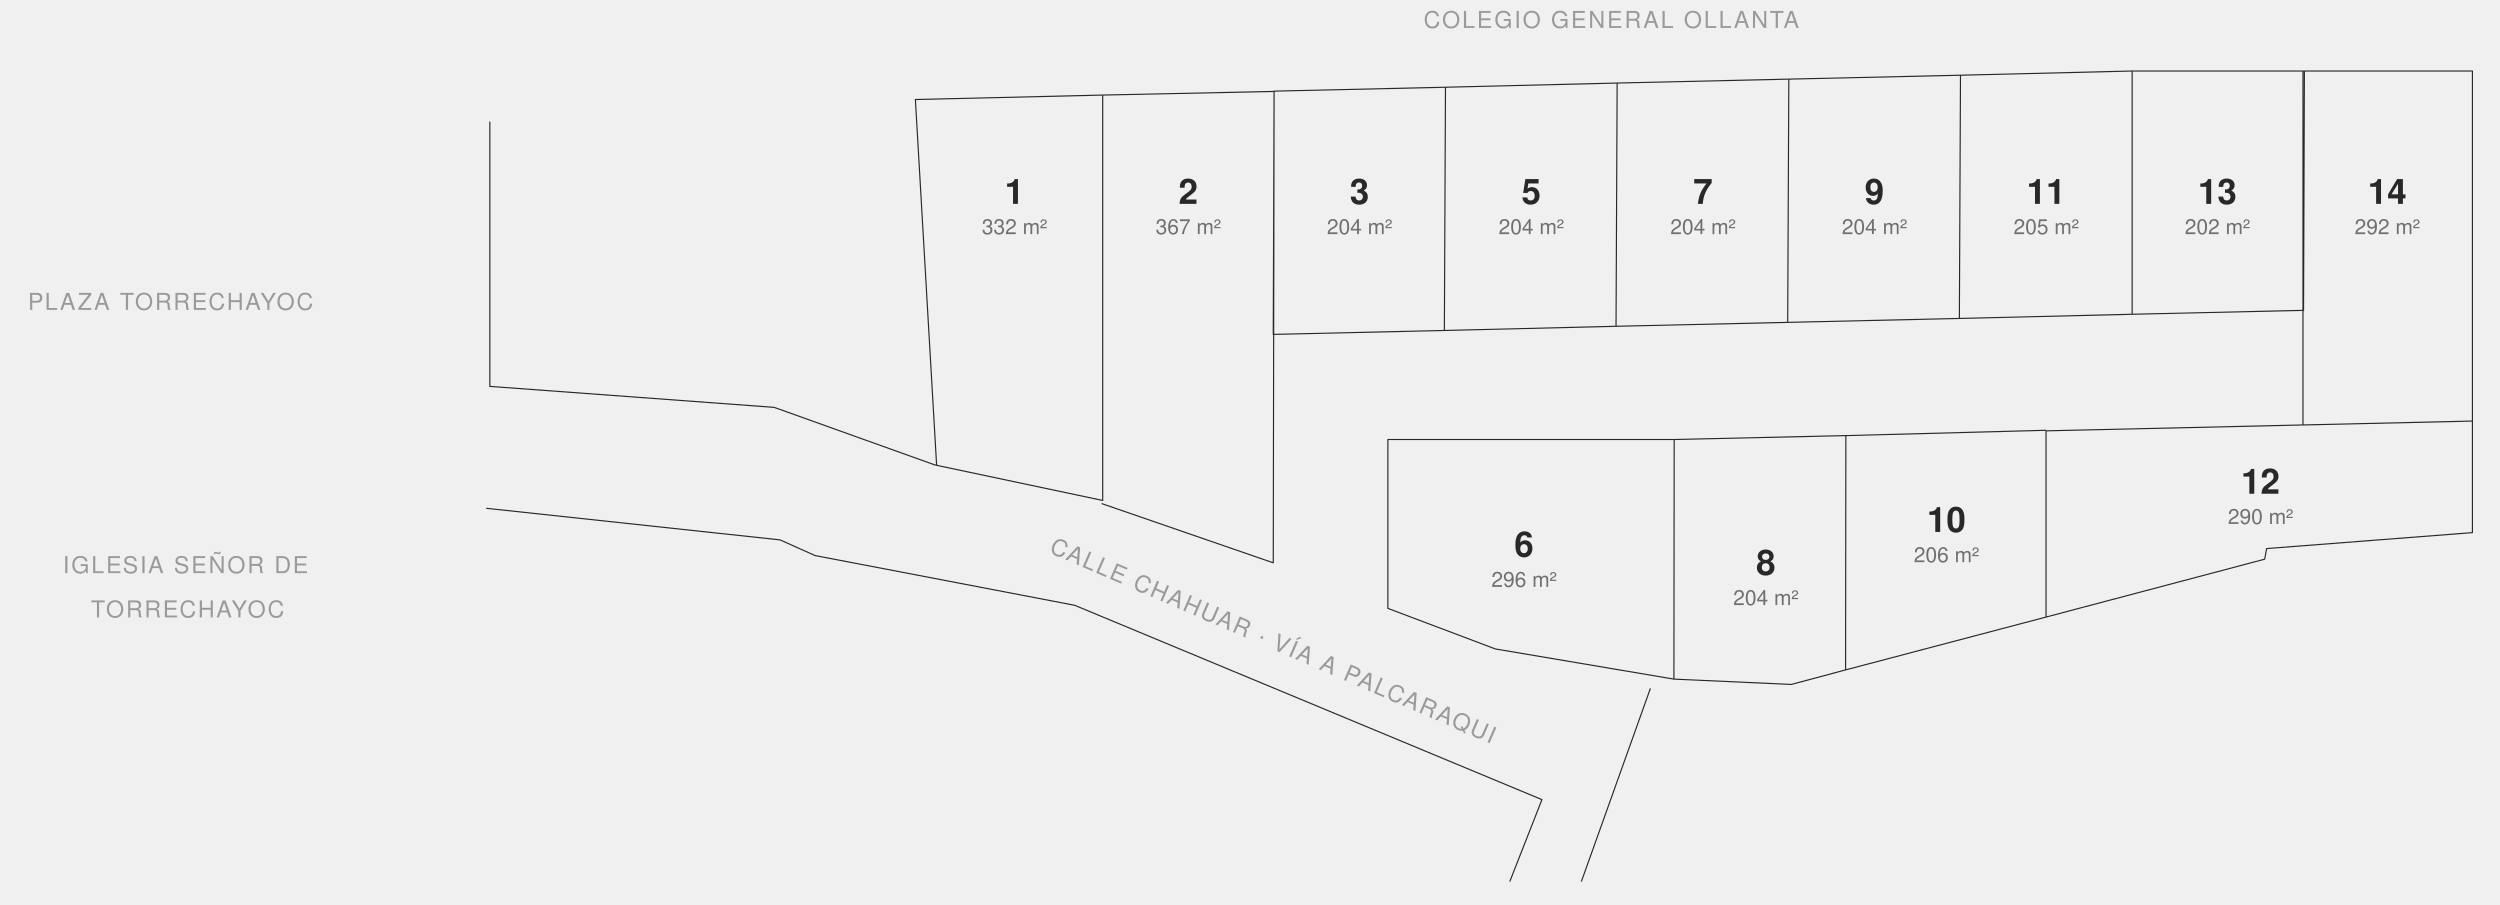
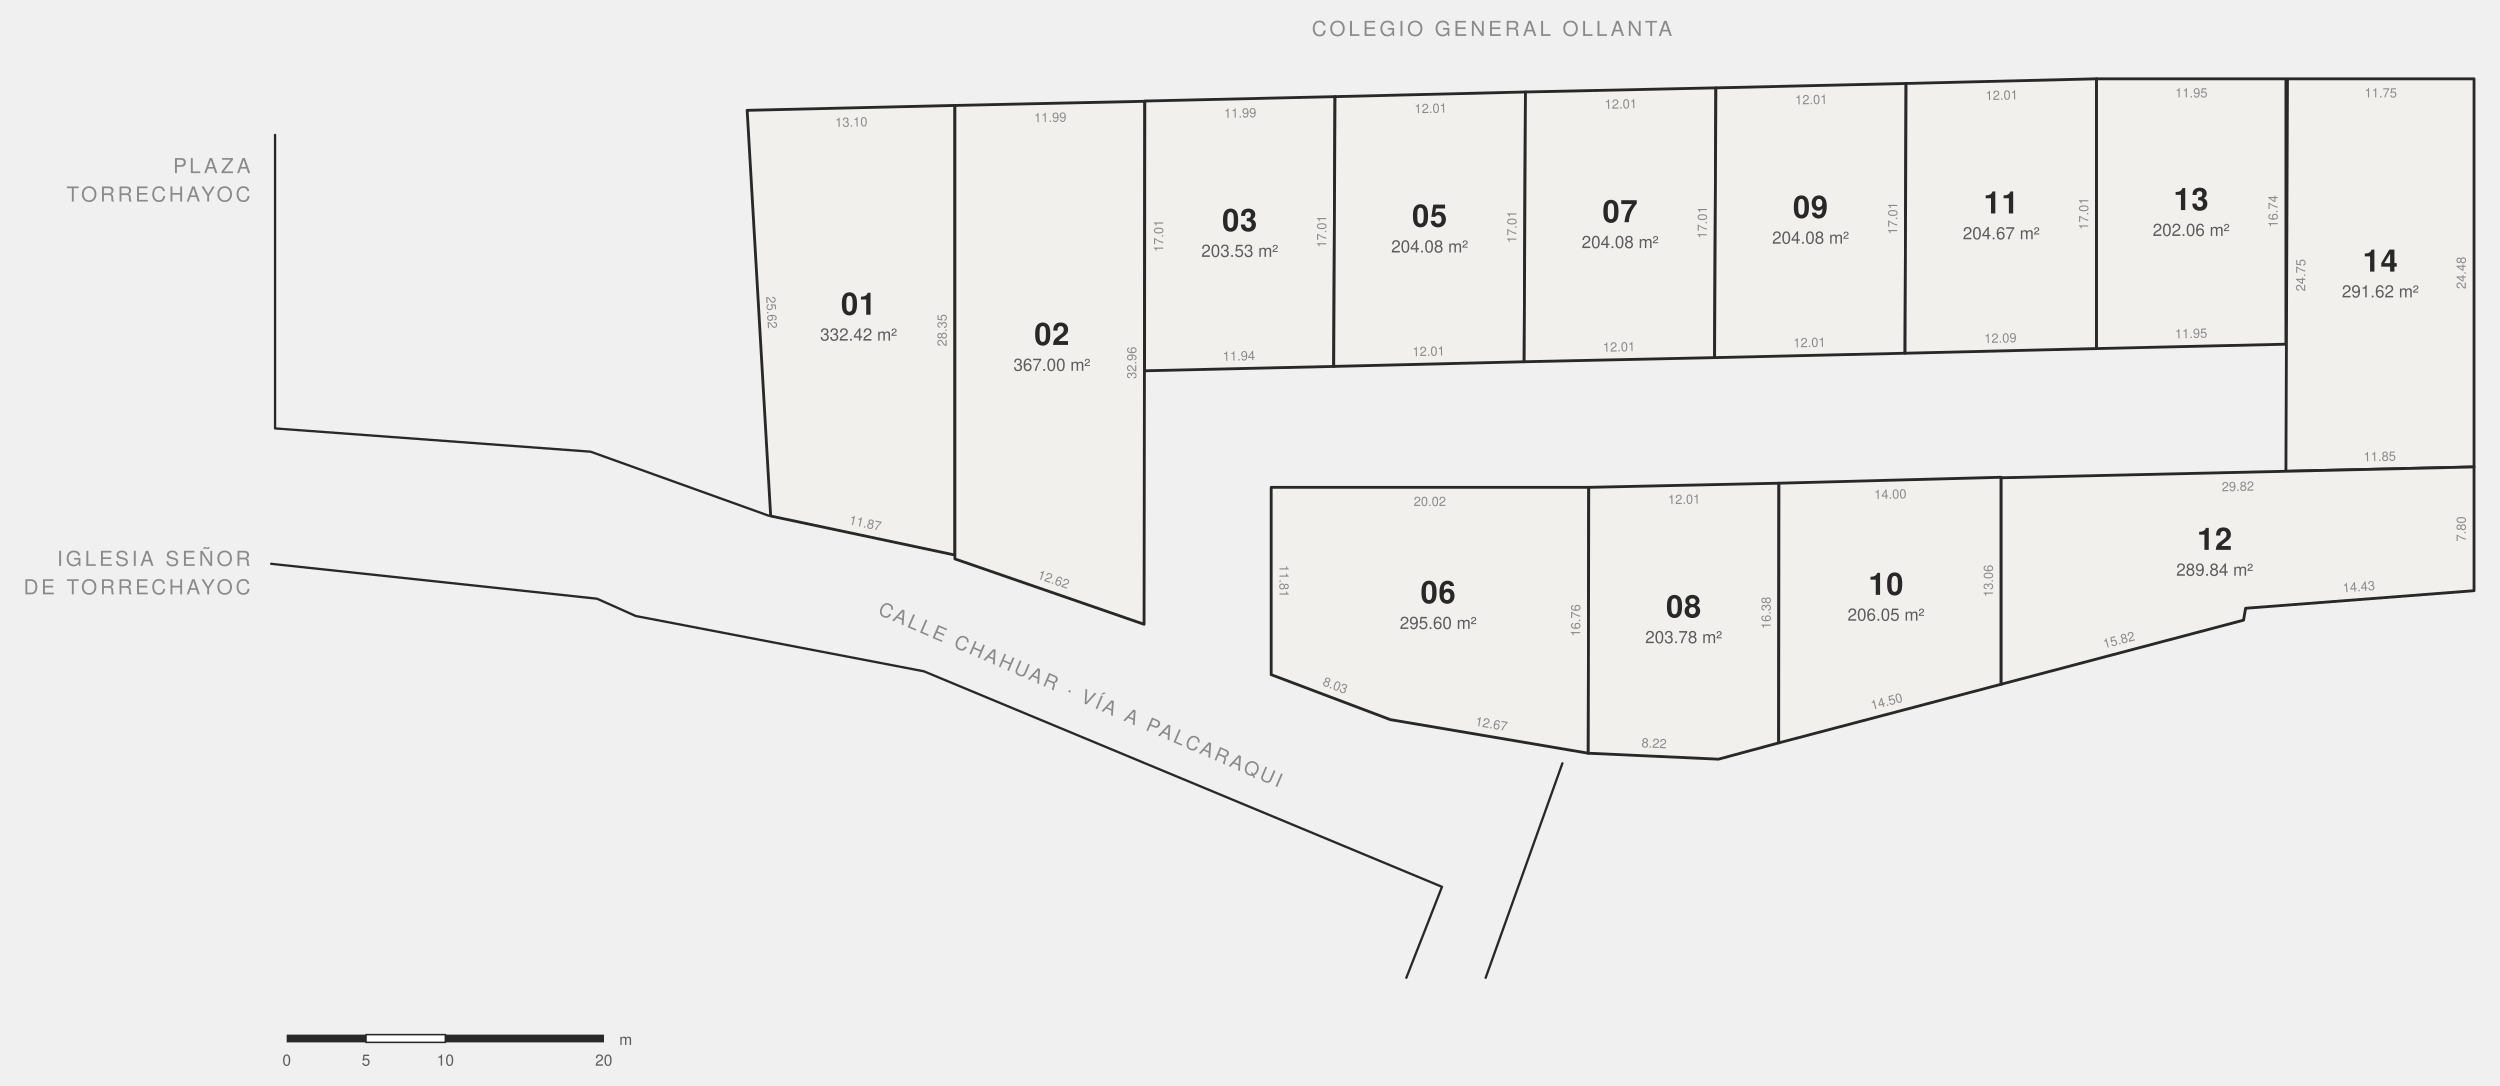
- <svg xmlns="http://www.w3.org/2000/svg" viewBox="60 233 1073 388" width="2146" height="776">
-   <style>path{fill:none;stroke:#282829;stroke-width:1;stroke-linejoin:round;vector-effect:non-scaling-stroke}
- text{font-family:Helvetica,Arial,sans-serif;fill:#282829;text-anchor:middle}
- .n{font-size:15px;font-weight:700}.a{font-size:9px;fill:#707072}.c{font-size:10px;letter-spacing:.08em;fill:#9a9a9a;text-anchor:start}</style>
-   <path d="M394.80 464.72L409.80 471.44L521.28 492.80L721.80 576.20L708.00 611.36M392.28 407.84L461.28 432.56M768.36 528.44L738.72 611.36M462.00 432.80L452.88 275.72L533.28 273.80L533.28 447.80L461.28 432.56M606.48 376.52L679.92 374.84L680.40 270.44L606.84 272.12ZM679.92 374.84L680.40 270.44L754.08 268.64L753.60 373.04ZM753.60 373.04L754.08 268.64L827.76 266.96L827.28 371.36ZM827.28 371.36L827.76 266.96L901.44 265.28L900.96 369.68ZM900.96 369.68L901.44 265.28L975.12 263.48L975.12 367.88ZM975.12 367.88L975.12 263.48L1049.04 263.48L1048.68 366.20ZM1048.44 415.40L1121.16 413.72L1121.16 263.48L1048.44 263.48ZM1121.16 413.72L1121.16 461.60L1032.84 468.44L1032.00 473.00L938.16 497.84L938.16 417.92L1121.16 413.72M938.16 417.92L938.16 497.84L852.12 520.52L852.24 419.96L938.16 417.68M852.24 419.96L852.12 520.52L828.84 526.76L778.44 524.48L778.56 421.64L852.24 419.96M268.68 451.16L394.80 464.72M270.24 285.20L270.24 398.84L392.28 407.84M532.80 449.12L606.48 474.56L606.84 272.24L533.28 273.80L533.28 447.80M778.44 421.64L655.68 421.64L655.68 494.12L701.76 511.52L778.44 524.48L778.56 421.64" />
-   <text x="495.4" y="320.5" class="n">1</text>
-   <text x="495.4" y="333.5" class="a">332 m²</text>
-   <text x="570.0" y="320.5" class="n">2</text>
-   <text x="570.0" y="333.5" class="a">367 m²</text>
-   <text x="643.5" y="320.5" class="n">3</text>
-   <text x="643.5" y="333.5" class="a">204 m²</text>
-   <text x="717.2" y="320.5" class="n">5</text>
-   <text x="717.2" y="333.5" class="a">204 m²</text>
-   <text x="790.9" y="320.5" class="n">7</text>
-   <text x="790.9" y="333.5" class="a">204 m²</text>
-   <text x="864.5" y="320.5" class="n">9</text>
-   <text x="864.5" y="333.5" class="a">204 m²</text>
-   <text x="938.2" y="320.5" class="n">11</text>
-   <text x="938.2" y="333.5" class="a">205 m²</text>
-   <text x="1011.7" y="320.5" class="n">13</text>
-   <text x="1011.7" y="333.5" class="a">202 m²</text>
-   <text x="1084.6" y="320.5" class="n">14</text>
-   <text x="1084.6" y="333.5" class="a">292 m²</text>
-   <text x="714.1" y="471.9" class="n">6</text>
-   <text x="714.1" y="484.9" class="a">296 m²</text>
-   <text x="817.9" y="479.7" class="n">8</text>
-   <text x="817.9" y="492.7" class="a">204 m²</text>
-   <text x="895.4" y="461.3" class="n">10</text>
-   <text x="895.4" y="474.3" class="a">206 m²</text>
-   <text x="1030.2" y="444.9" class="n">12</text>
-   <text x="1030.2" y="457.9" class="a">290 m²</text>
-   <text x="671" y="245" class="c">COLEGIO GENERAL OLLANTA</text>
-   <text x="72" y="366" class="c">PLAZA TORRECHAYOC</text>
-   <text x="87" y="479" class="c">IGLESIA SEÑOR DE</text>
-   <text x="99" y="498" class="c">TORRECHAYOC</text>
-   <text transform="translate(510 470) rotate(23.4)" class="c">CALLE CHAHUAR · VÍA A PALCARAQUI</text>
+ <svg xmlns="http://www.w3.org/2000/svg" viewBox="164 233 967 420" width="1935" height="840">
+   <style>
+ .lot{fill:#f1f0ec;stroke:#282829;stroke-width:1.1;stroke-linejoin:round}
+ .road{fill:none;stroke:#282829;stroke-width:.9;stroke-linecap:round}
+ text{font-family:"Helvetica Neue",Helvetica,Arial,sans-serif;fill:#282829;text-anchor:middle}
+ .n{font-size:12px;font-weight:700;letter-spacing:.02em}
+ .a{font-size:6.6px;fill:#5c5c5e}
+ .d{font-size:5px;fill:#8a8a8c}
+ .c{font-size:8px;letter-spacing:.14em;fill:#8a8a8c;text-anchor:start}
+ .st{font-size:7.5px}
+ .s{font-size:6px;fill:#5c5c5e}.sb{fill:#282829}.sw{fill:#fff;stroke:#282829;stroke-width:.6}
+ </style>
+   <path class="road" d="M394.8 464.7L409.8 471.4M409.8 471.4L521.3 492.8M521.3 492.8L721.8 576.2M721.8 576.2L708.0 611.4M392.3 407.8L461.3 432.6M768.4 528.4L738.7 611.4M268.7 451.2L394.8 464.7M270.2 285.2L270.2 398.8M270.2 398.8L392.3 407.8" />
+   <polygon class="lot" points="452.9,275.7 462.0,432.7 533.3,447.8 533.3,273.8" />
+   <polygon class="lot" points="533.3,273.8 533.3,449.3 606.5,474.6 606.8,272.2" />
+   <polygon class="lot" points="606.7,376.5 679.9,374.8 680.4,270.4 606.8,272.1" />
+   <polygon class="lot" points="679.9,374.8 753.6,373.0 754.1,268.6 680.4,270.4" />
+   <polygon class="lot" points="754.1,268.6 753.6,373.0 827.3,371.4 827.8,267.0" />
+   <polygon class="lot" points="827.8,267.0 827.3,371.4 901.0,369.7 901.4,265.3" />
+   <polygon class="lot" points="901.4,265.3 901.0,369.7 975.1,367.9 975.1,263.5" />
+   <polygon class="lot" points="975.1,263.5 975.1,367.9 1048.4,366.2 1048.4,263.5" />
+   <polygon class="lot" points="1121.2,263.5 1049.0,263.5 1048.4,415.4 1121.2,413.7" />
+   <polygon class="lot" points="778.4,524.5 778.6,421.6 655.7,421.6 655.7,494.1 701.8,511.5" />
+   <polygon class="lot" points="852.1,520.5 852.2,420.0 778.6,421.6 778.4,524.5 828.8,526.8" />
+   <polygon class="lot" points="938.2,497.8 938.2,417.7 852.2,420.0 852.1,520.5" />
+   <polygon class="lot" points="1121.2,413.7 938.2,417.9 938.2,497.8 1032.0,473.0 1032.8,468.4 1121.2,461.6" />
+   <text class="d" transform="translate(462.6 353.9) rotate(86.7)" dy="2">25.62</text>
+   <text class="d" transform="translate(498.7 435.2) rotate(12.0)" dy="2">11.87</text>
+   <text class="d" transform="translate(528.1 360.8) rotate(-90.0)" dy="2">28.35</text>
+   <text class="d" transform="translate(493.2 280.0) rotate(-1.4)" dy="2">13.10</text>
+   <text class="d" transform="translate(571.6 457.0) rotate(19.0)" dy="2">12.62</text>
+   <text class="d" transform="translate(601.5 373.4) rotate(-89.9)" dy="2">32.96</text>
+   <text class="d" transform="translate(570.2 278.2) rotate(-1.2)" dy="2">11.99</text>
+   <text class="d" transform="translate(643.2 370.5) rotate(-1.3)" dy="2">11.94</text>
+   <text class="d" transform="translate(675.0 322.6) rotate(-89.7)" dy="2">17.01</text>
+   <text class="d" transform="translate(643.7 276.5) rotate(-1.3)" dy="2">11.99</text>
+   <text class="d" transform="translate(611.9 324.3) rotate(-89.9)" dy="2">17.01</text>
+   <text class="d" transform="translate(716.6 368.7) rotate(-1.4)" dy="2">12.01</text>
+   <text class="d" transform="translate(748.6 320.8) rotate(-89.7)" dy="2">17.01</text>
+   <text class="d" transform="translate(717.4 274.7) rotate(-1.4)" dy="2">12.01</text>
+   <text class="d" transform="translate(790.3 367.0) rotate(-1.3)" dy="2">12.01</text>
+   <text class="d" transform="translate(822.3 319.1) rotate(-89.7)" dy="2">17.01</text>
+   <text class="d" transform="translate(791.0 273.0) rotate(-1.3)" dy="2">12.01</text>
+   <text class="d" transform="translate(864.0 365.3) rotate(-1.3)" dy="2">12.01</text>
+   <text class="d" transform="translate(896.0 317.5) rotate(-89.7)" dy="2">17.01</text>
+   <text class="d" transform="translate(864.7 271.3) rotate(-1.3)" dy="2">12.01</text>
+   <text class="d" transform="translate(937.9 363.6) rotate(-1.4)" dy="2">12.09</text>
+   <text class="d" transform="translate(969.9 315.7) rotate(-90.0)" dy="2">17.01</text>
+   <text class="d" transform="translate(938.4 269.6) rotate(-1.4)" dy="2">12.01</text>
+   <text class="d" transform="translate(1011.7 361.8) rotate(-1.3)" dy="2">11.95</text>
+   <text class="d" transform="translate(1043.2 314.8) rotate(-90.0)" dy="2">16.74</text>
+   <text class="d" transform="translate(1011.8 268.7) rotate(0.0)" dy="2">11.95</text>
+   <text class="d" transform="translate(1085.1 268.7) rotate(0.0)" dy="2">11.75</text>
+   <text class="d" transform="translate(1053.9 339.5) rotate(-89.8)" dy="2">24.75</text>
+   <text class="d" transform="translate(1084.7 409.4) rotate(-1.3)" dy="2">11.85</text>
+   <text class="d" transform="translate(1116.0 338.6) rotate(-90.0)" dy="2">24.48</text>
+   <text class="d" transform="translate(773.3 473.1) rotate(-89.9)" dy="2">16.76</text>
+   <text class="d" transform="translate(717.1 426.8) rotate(0.0)" dy="2">20.02</text>
+   <text class="d" transform="translate(660.9 457.9) rotate(90.0)" dy="2">11.81</text>
+   <text class="d" transform="translate(680.6 498.0) rotate(20.7)" dy="2">8.03</text>
+   <text class="d" transform="translate(741.0 512.9) rotate(9.6)" dy="2">12.67</text>
+   <text class="d" transform="translate(847.0 470.2) rotate(-89.9)" dy="2">16.38</text>
+   <text class="d" transform="translate(815.5 426.0) rotate(-1.3)" dy="2">12.01</text>
+   <text class="d" transform="translate(803.9 520.4) rotate(2.6)" dy="2">8.22</text>
+   <text class="d" transform="translate(933.0 457.8) rotate(-90.0)" dy="2">13.06</text>
+   <text class="d" transform="translate(895.3 424.0) rotate(-1.5)" dy="2">14.00</text>
+   <text class="d" transform="translate(893.8 504.2) rotate(-14.8)" dy="2">14.50</text>
+   <text class="d" transform="translate(1029.8 421.0) rotate(-1.3)" dy="2">29.82</text>
+   <text class="d" transform="translate(983.7 480.4) rotate(-14.8)" dy="2">15.82</text>
+   <text class="d" transform="translate(1076.6 459.8) rotate(-4.4)" dy="2">14.43</text>
+   <text class="d" transform="translate(1116.0 437.7) rotate(-90.0)" dy="2">7.80</text>
+   <text class="n" x="496.0" y="354.8">01</text>
+   <text class="a" x="496.0" y="364.8">332.42 m²</text>
+   <text class="n" x="570.8" y="366.5">02</text>
+   <text class="a" x="570.8" y="376.5">367.00 m²</text>
+   <text class="n" x="643.5" y="322.4">03</text>
+   <text class="a" x="643.5" y="332.4">203.53 m²</text>
+   <text class="n" x="717.0" y="320.7">05</text>
+   <text class="a" x="717.0" y="330.7">204.08 m²</text>
+   <text class="n" x="790.7" y="319.0">07</text>
+   <text class="a" x="790.7" y="329.0">204.08 m²</text>
+   <text class="n" x="864.4" y="317.3">09</text>
+   <text class="a" x="864.4" y="327.3">204.08 m²</text>
+   <text class="n" x="938.2" y="315.6">11</text>
+   <text class="a" x="938.2" y="325.6">204.67 m²</text>
+   <text class="n" x="1011.7" y="314.3">13</text>
+   <text class="a" x="1011.7" y="324.3">202.06 m²</text>
+   <text class="n" x="1084.9" y="338.1">14</text>
+   <text class="a" x="1084.9" y="348.1">291.62 m²</text>
+   <text class="n" x="720.3" y="466.4">06</text>
+   <text class="a" x="720.3" y="476.4">295.60 m²</text>
+   <text class="n" x="815.3" y="471.9">08</text>
+   <text class="a" x="815.3" y="481.9">203.78 m²</text>
+   <text class="n" x="893.6" y="463.2">10</text>
+   <text class="a" x="893.6" y="473.2">206.05 m²</text>
+   <text class="n" x="1020.8" y="445.8">12</text>
+   <text class="a" x="1020.8" y="455.8">289.84 m²</text>
+   <text class="c" x="671.4" y="246.9">COLEGIO GENERAL OLLANTA</text>
+   <text class="c st" transform="translate(503.2 470.6) rotate(23.4)">CALLE CHAHUAR · VÍA A PALCARAQUI</text>
+   <text class="c" x="260.7" y="300" style="text-anchor:end">PLAZA</text>
+   <text class="c" x="260.7" y="311" style="text-anchor:end">TORRECHAYOC</text>
+   <text class="c" x="260.7" y="452" style="text-anchor:end">IGLESIA SEÑOR</text>
+   <text class="c" x="260.7" y="463" style="text-anchor:end">DE TORRECHAYOC</text>
+   <rect x="274.7" y="633.4" width="30.7" height="3" class="sb" />
+   <rect x="305.4" y="633.4" width="30.7" height="3" class="sw" />
+   <rect x="336.1" y="633.4" width="61.4" height="3" class="sb" />
+   <text class="s" x="274.7" y="645.4">0</text>
+   <text class="s" x="305.4" y="645.4">5</text>
+   <text class="s" x="336.1" y="645.4">10</text>
+   <text class="s" x="397.4" y="645.4">20</text>
+   <text class="s" x="403.4" y="637.4" style="text-anchor:start">m</text>
</svg>
